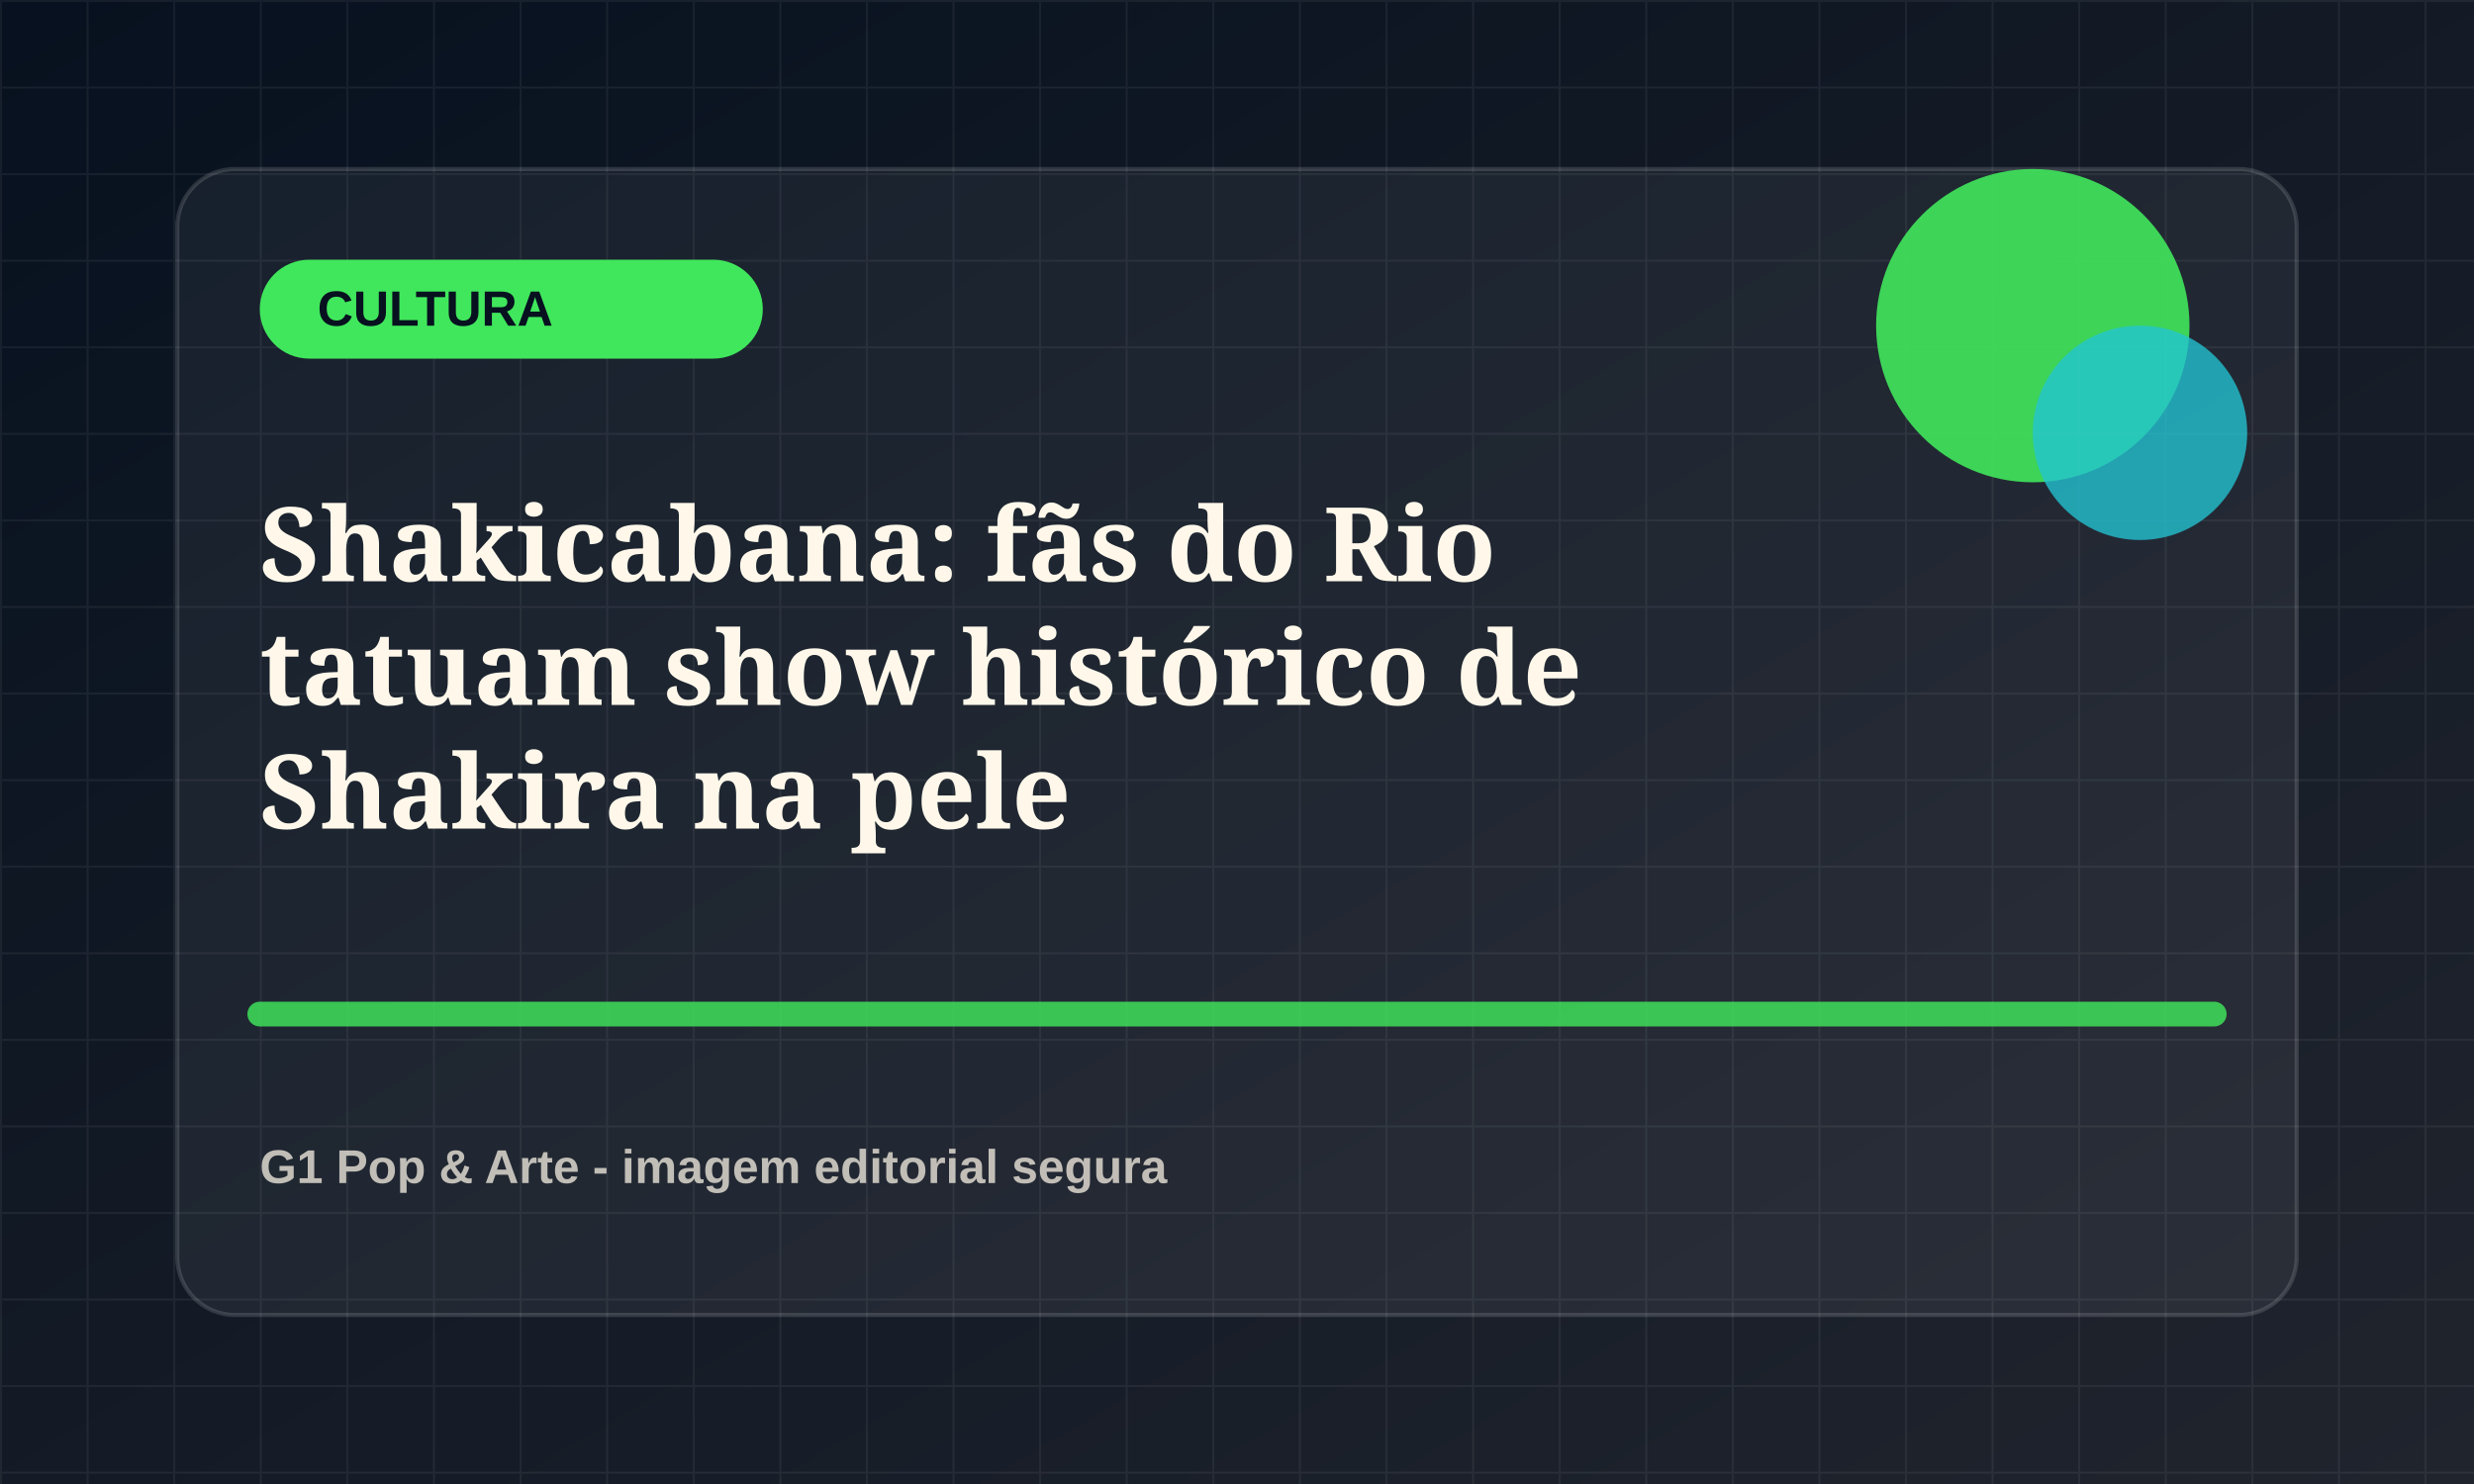
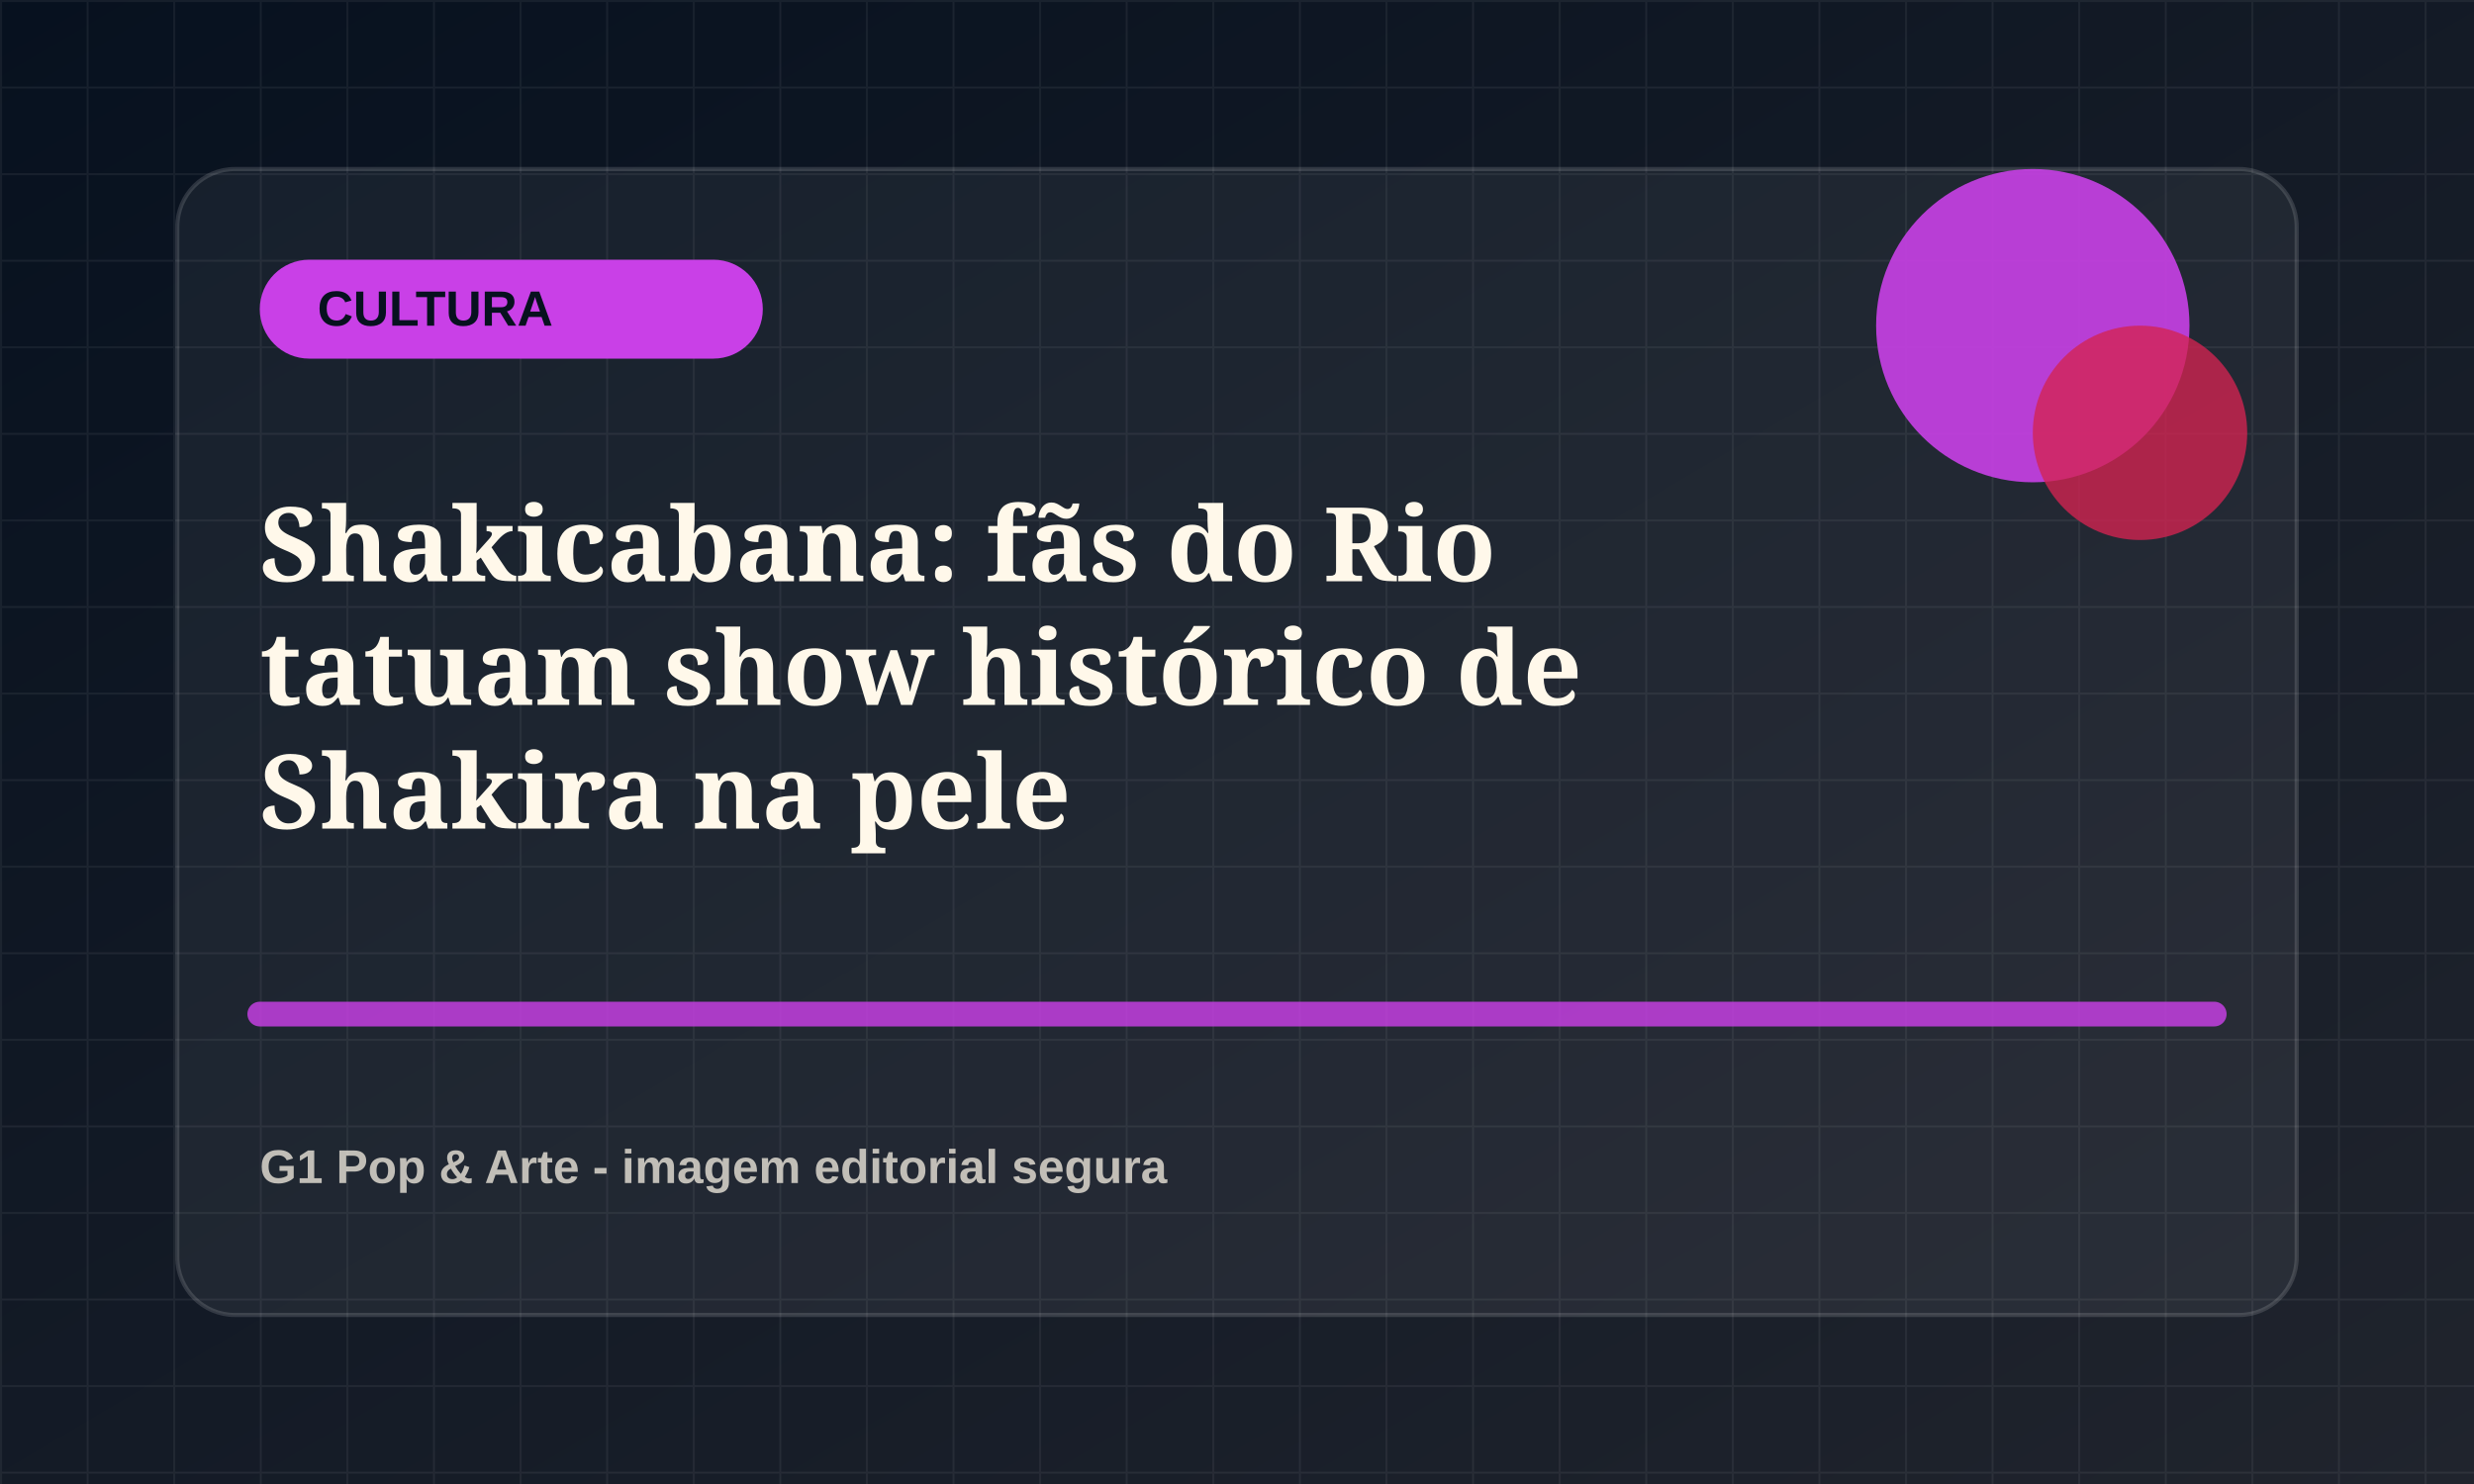
<svg xmlns="http://www.w3.org/2000/svg" viewBox="0 0 1200 720">
  <defs>
    <linearGradient id="bg" x1="0" x2="1" y1="0" y2="1">
      <stop offset="0" stop-color="#07111f" />
      <stop offset="1" stop-color="#20242d" />
    </linearGradient>
    <pattern id="grid" width="42" height="42" patternUnits="userSpaceOnUse">
      <path d="M42 0H0v42" fill="none" stroke="rgba(255,255,255,.055)" stroke-width="2" />
    </pattern>
  </defs>
  <rect width="1200" height="720" fill="url(#bg)" />
  <rect width="1200" height="720" fill="url(#grid)" />
  <rect x="86" y="82" width="1028" height="556" rx="28" fill="rgba(255,255,255,.055)" stroke="rgba(255,255,255,.14)" stroke-width="2" />
-   <rect x="126" y="126" width="244" height="48" rx="24" fill="hsl(130 78% 58%)" />
+   <rect x="126" y="126" width="244" height="48" rx="24" fill="hsl(289 78% 58%)" />
  <text x="154" y="158" fill="#07111f" font-family="Arial, sans-serif" font-size="24" font-weight="800">CULTURA</text>
-   <circle cx="986" cy="158" r="76" fill="hsl(130 78% 58%)" opacity=".9" />
-   <circle cx="1038" cy="210" r="52" fill="hsl(185 72% 48%)" opacity=".78" />
-   <path d="M126 492h948" stroke="hsl(130 78% 58%)" stroke-width="12" stroke-linecap="round" opacity=".82" />
+   <circle cx="986" cy="158" r="76" fill="hsl(289 78% 58%)" opacity=".9" />
+   <circle cx="1038" cy="210" r="52" fill="hsl(344 72% 48%)" opacity=".78" />
+   <path d="M126 492h948" stroke="hsl(289 78% 58%)" stroke-width="12" stroke-linecap="round" opacity=".82" />
  <text x="126" y="282" fill="#fff8ea" font-family="Georgia, serif" font-size="50" font-weight="700">
    <tspan x="126" dy="0">Shakicabana: fãs do Rio</tspan>
    <tspan x="126" dy="60">tatuam show histórico de</tspan>
    <tspan x="126" dy="60">Shakira na pele</tspan>
  </text>
  <text x="126" y="574" fill="rgba(255,248,234,.72)" font-family="Arial, sans-serif" font-size="23" font-weight="700">G1 Pop &amp; Arte - imagem editorial segura</text>
</svg>
